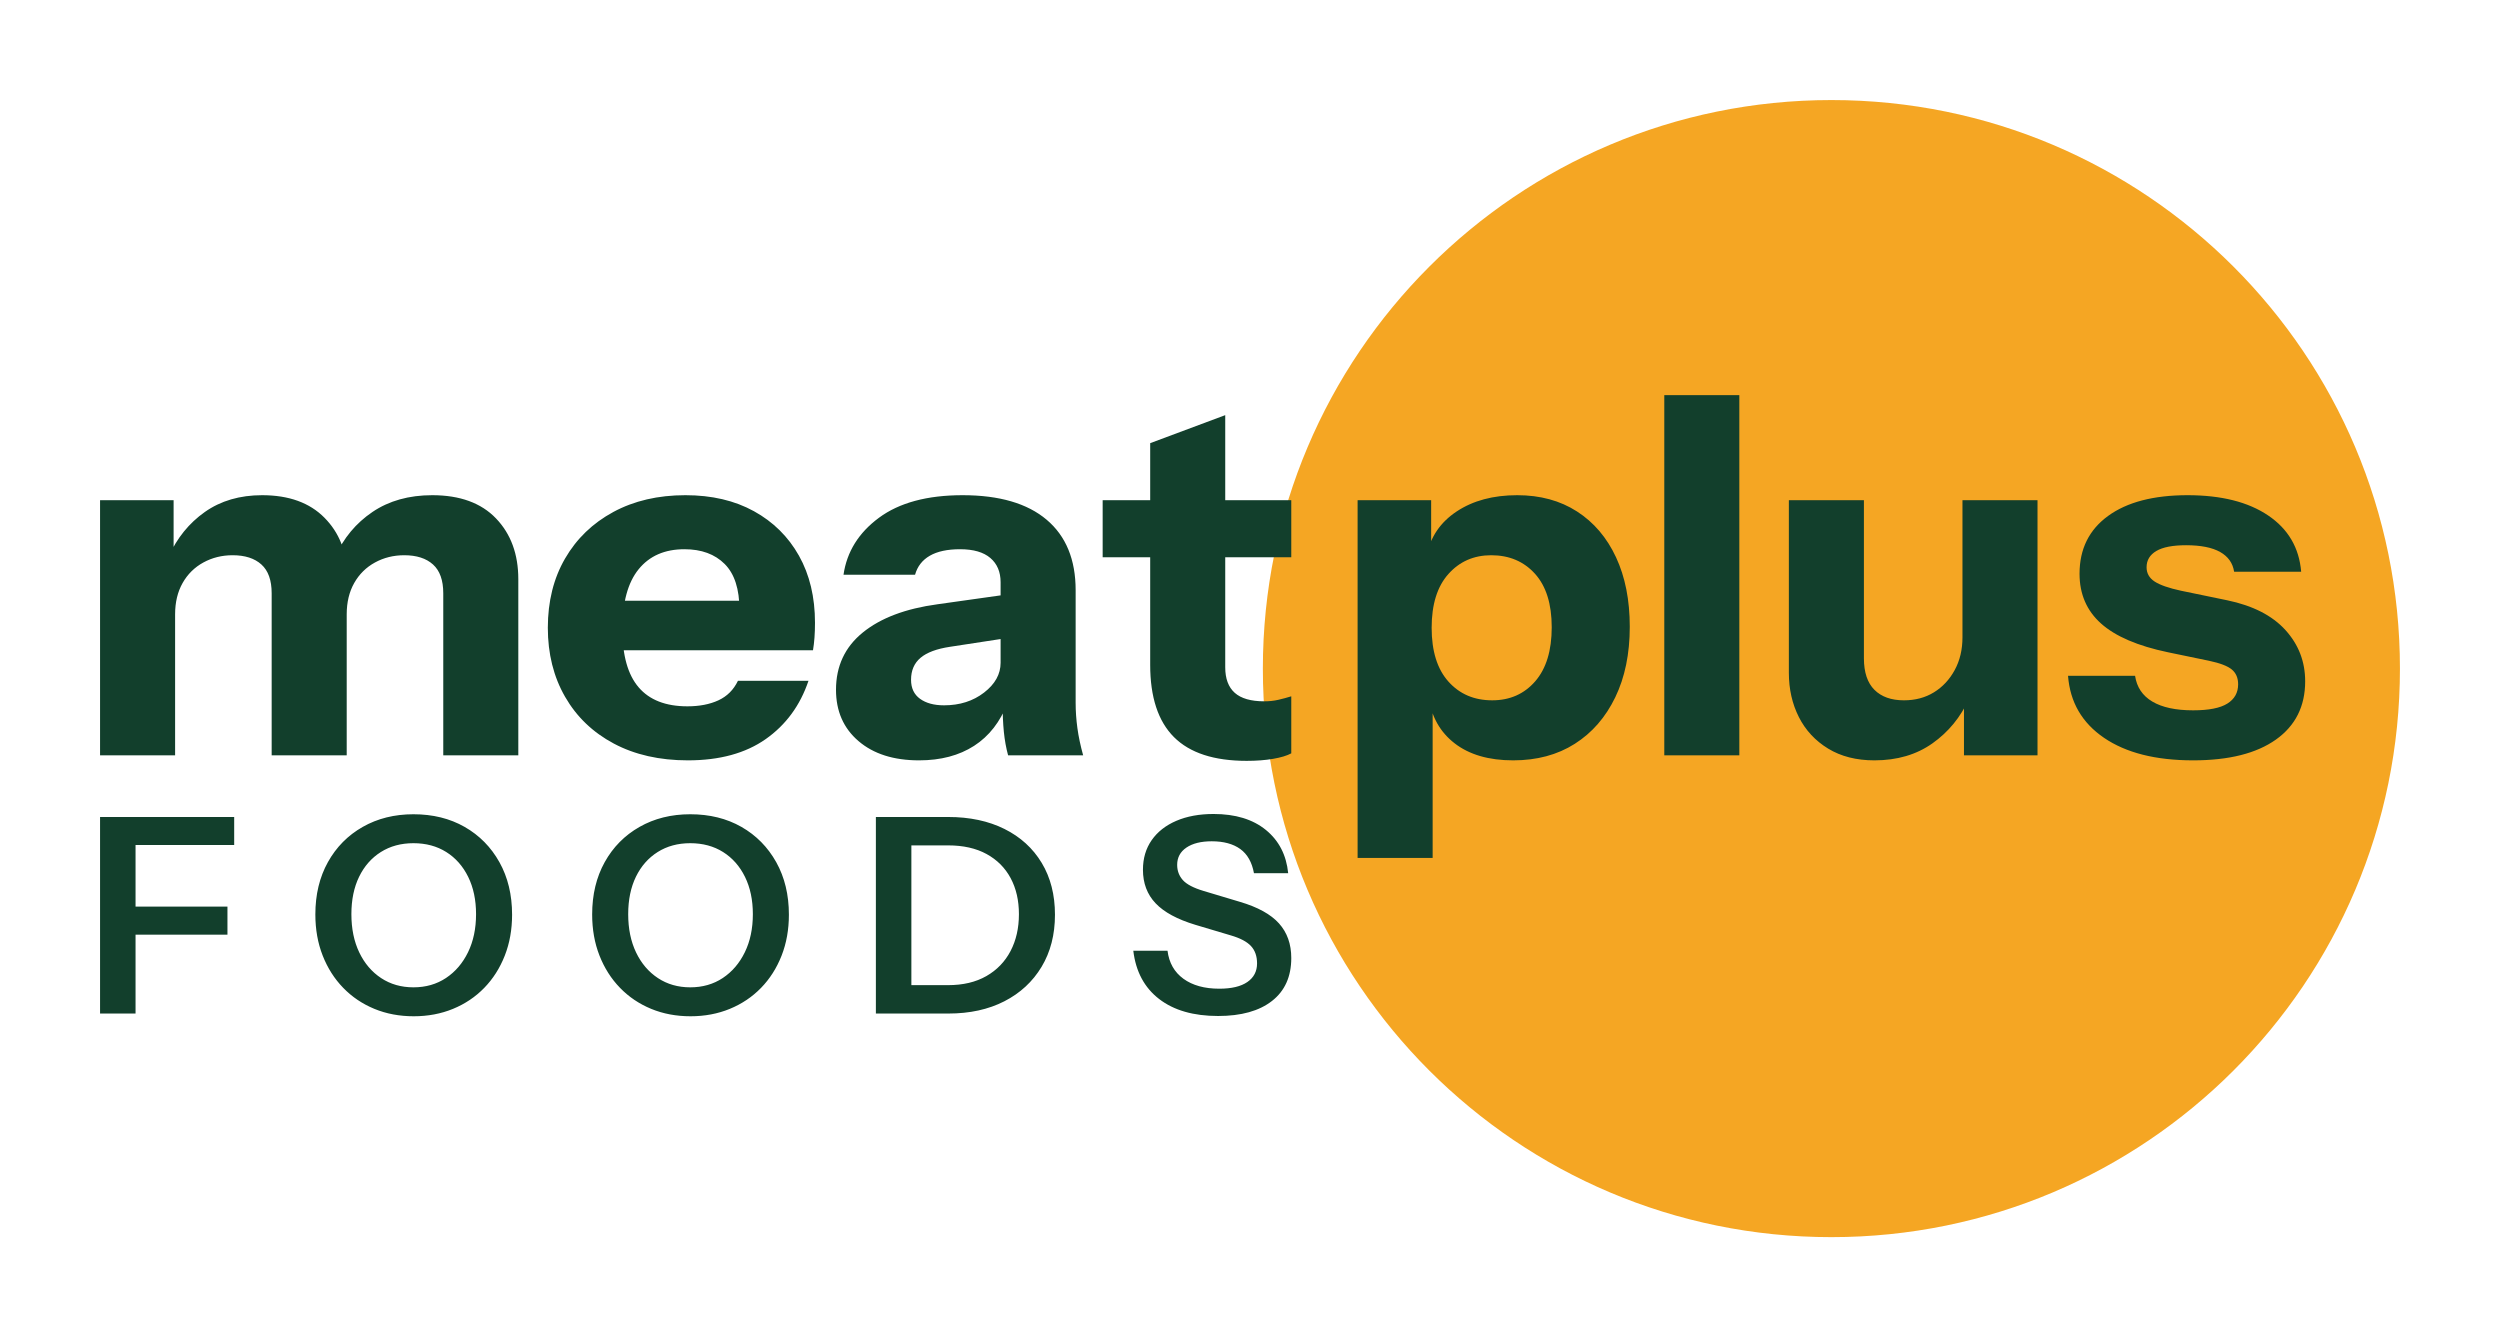
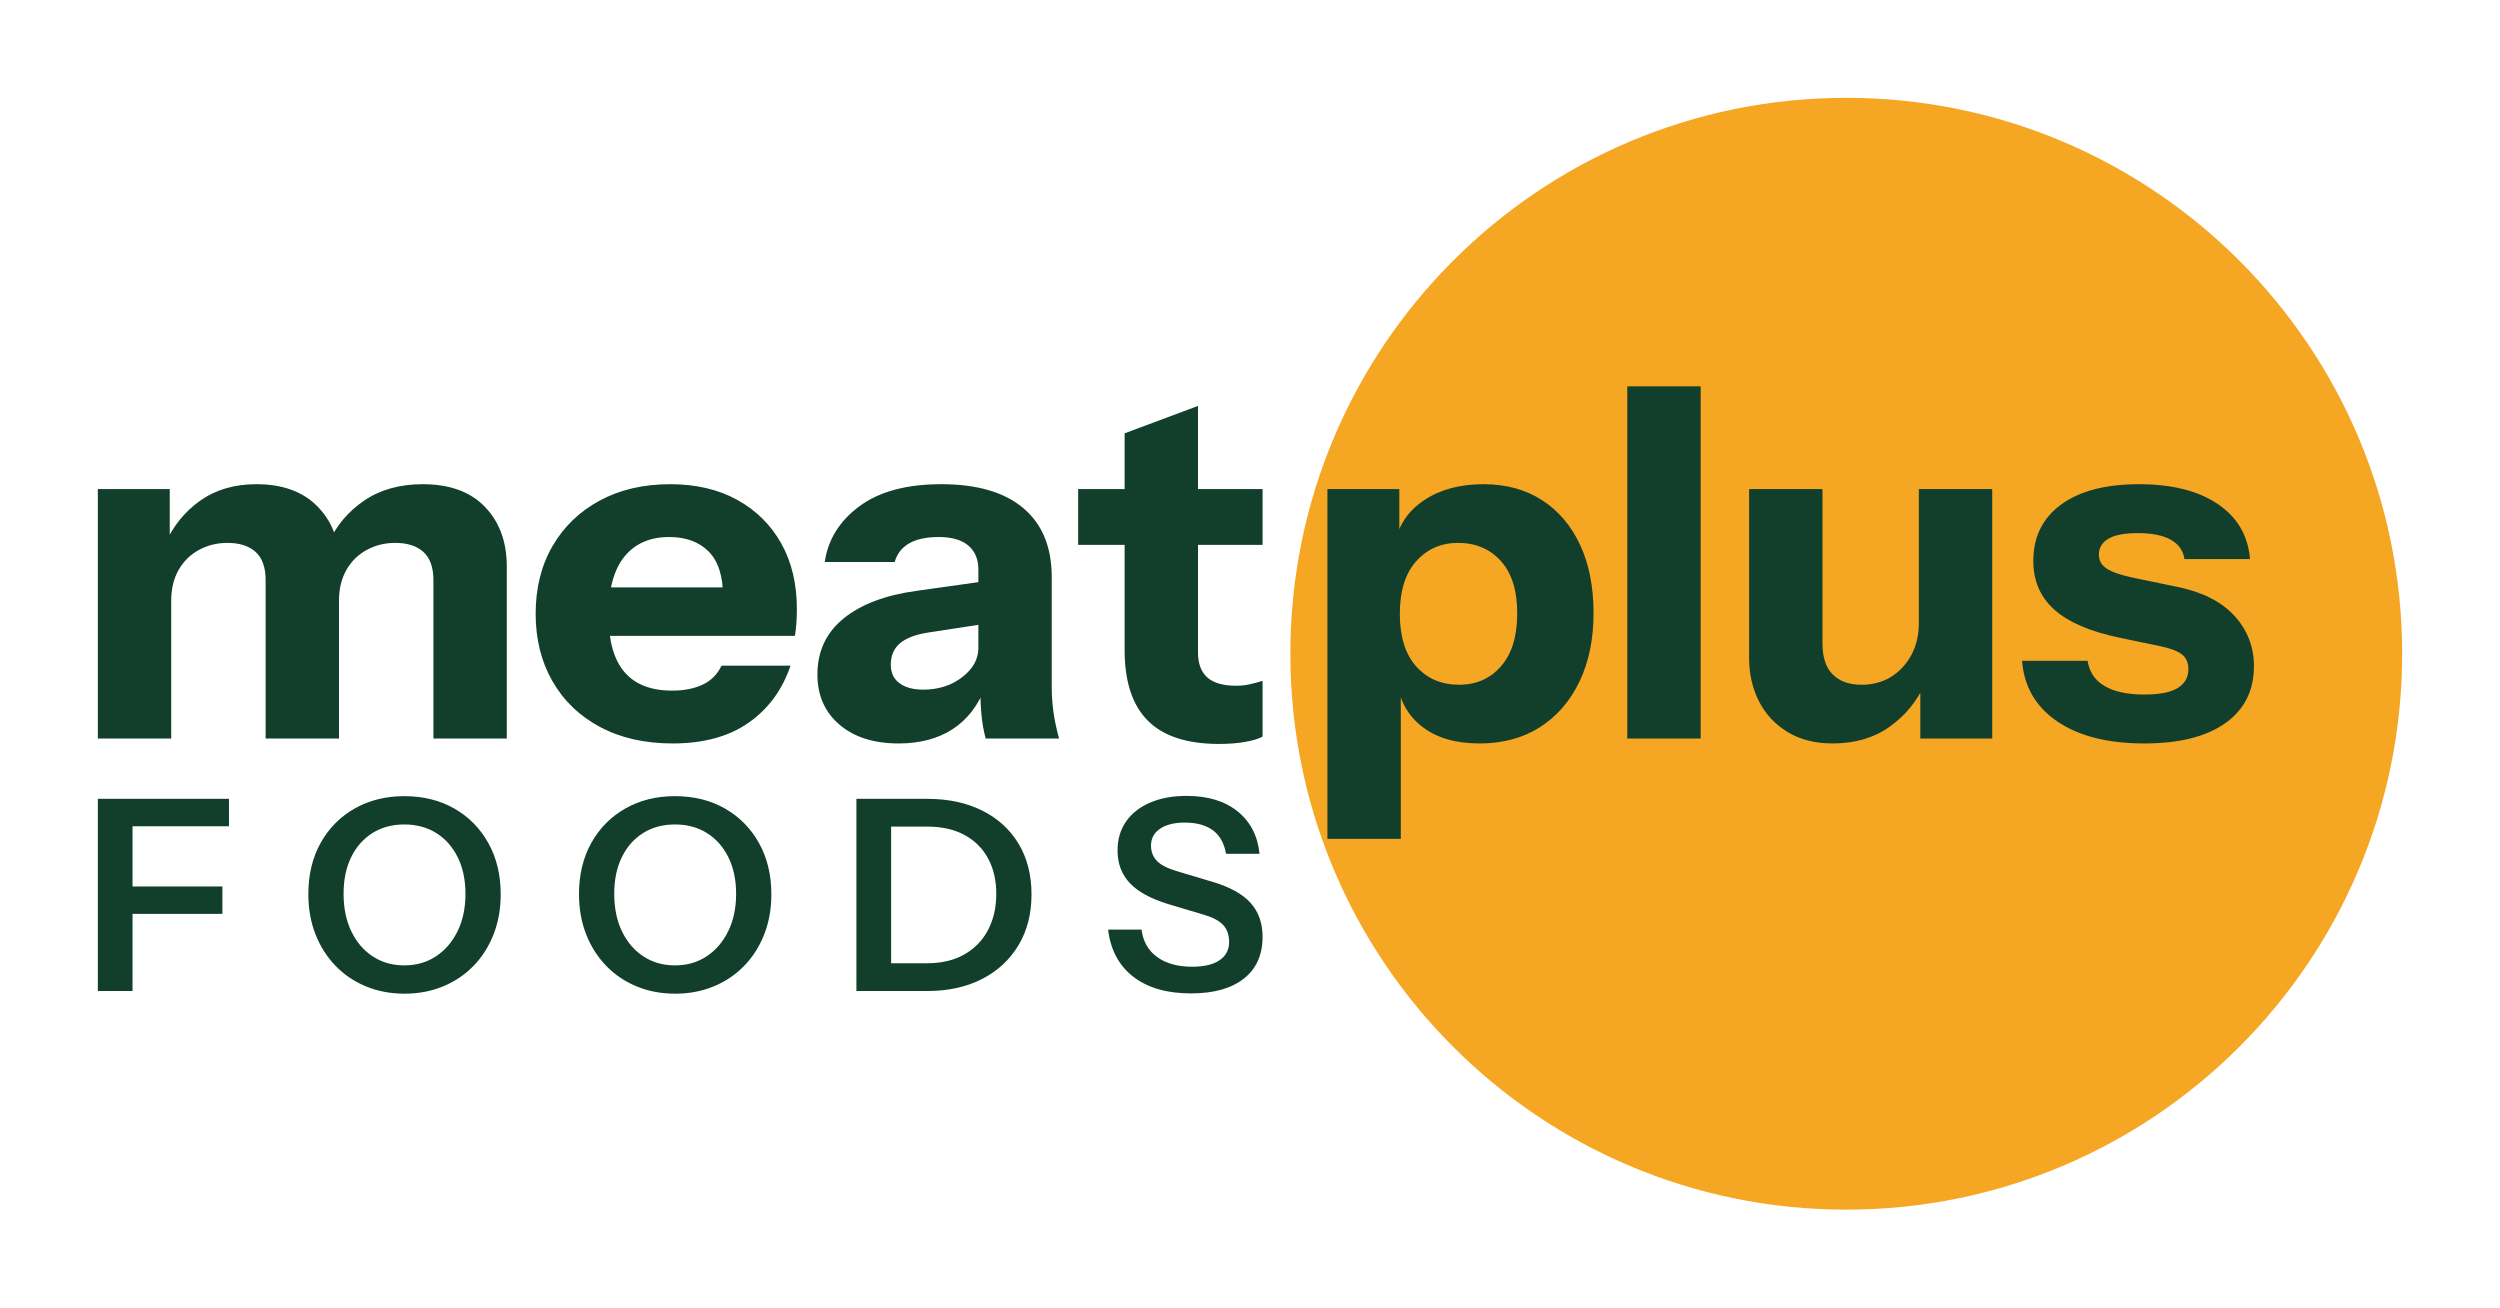
- <svg xmlns="http://www.w3.org/2000/svg" viewBox="-14.0 -150.98 499.7 267.28" width="499.7" height="267.28" role="img" aria-label="Meatplus Foods">
-   <circle cx="352.06" cy="-17.34" r="113.64" fill="#F5A623" />
+ <svg xmlns="http://www.w3.org/2000/svg" viewBox="-14.0 -150.98 511.06 267.28" width="511.06" height="267.28" role="img" aria-label="Meatplus Foods">
+   <circle cx="363.42" cy="-17.34" r="113.64" fill="#F5A623" />
  <path fill="#123F2C" d="M6.0 0.0V-51.0H20.7V-39.0H21.0V0.0ZM40.3 0.0V-32.4Q40.3 -36.3 38.25 -38.15Q36.2 -40.0 32.5 -40.0Q29.3 -40.0 26.65 -38.55Q24.0 -37.1 22.5 -34.45Q21.0 -31.8 21.0 -28.2L19.7 -39.7Q22.2 -45.3 26.95 -48.65Q31.7 -52.0 38.4 -52.0Q46.4 -52.0 50.85 -47.5Q55.3 -43.0 55.3 -36.2V0.0ZM74.6 0.0V-32.4Q74.6 -36.3 72.55 -38.15Q70.5 -40.0 66.8 -40.0Q63.6 -40.0 60.95 -38.55Q58.3 -37.1 56.8 -34.45Q55.3 -31.8 55.3 -28.2L53.0 -39.7Q55.5 -45.3 60.45 -48.65Q65.4 -52.0 72.4 -52.0Q80.7 -52.0 85.15 -47.35Q89.6 -42.7 89.6 -35.2V0.0ZM123.5 1.0Q115.0 1.0 108.7 -2.35Q102.4 -5.7 98.95 -11.7Q95.5 -17.7 95.5 -25.5Q95.5 -33.4 98.95 -39.35Q102.4 -45.3 108.6 -48.65Q114.8 -52.0 123.0 -52.0Q130.9 -52.0 136.7 -48.8Q142.5 -45.6 145.7 -39.9Q148.9 -34.2 148.9 -26.5Q148.9 -24.9 148.8 -23.55Q148.7 -22.2 148.5 -21.0H104.3V-30.9H136.4L133.8 -29.1Q133.8 -35.3 130.85 -38.25Q127.9 -41.2 122.8 -41.2Q116.9 -41.2 113.65 -37.2Q110.4 -33.2 110.4 -25.2Q110.4 -17.4 113.65 -13.6Q116.9 -9.8 123.4 -9.8Q127.0 -9.8 129.6 -11.0Q132.2 -12.2 133.5 -14.9H147.6Q145.1 -7.5 139.05 -3.25Q133.0 1.0 123.5 1.0ZM187.5 0.0Q186.9 -2.2 186.65 -4.7Q186.4 -7.2 186.4 -10.5H186.0V-34.6Q186.0 -37.7 183.95 -39.45Q181.9 -41.2 177.9 -41.2Q174.1 -41.2 171.85 -39.9Q169.6 -38.6 168.9 -36.1H154.6Q155.6 -43.0 161.7 -47.5Q167.8 -52.0 178.4 -52.0Q189.4 -52.0 195.2 -47.1Q201.0 -42.2 201.0 -33.0V-10.5Q201.0 -8.0 201.35 -5.45Q201.7 -2.9 202.5 0.0ZM169.7 1.0Q162.1 1.0 157.6 -2.85Q153.1 -6.7 153.1 -13.1Q153.1 -20.2 158.45 -24.55Q163.8 -28.9 173.4 -30.2L188.3 -32.3V-23.6L175.9 -21.7Q171.9 -21.1 170.0 -19.5Q168.1 -17.9 168.1 -15.1Q168.1 -12.6 169.9 -11.3Q171.7 -10.0 174.7 -10.0Q179.4 -10.0 182.7 -12.55Q186.0 -15.1 186.0 -18.5L187.4 -10.5Q185.2 -4.8 180.7 -1.9Q176.2 1.0 169.7 1.0ZM235.2 1.1Q225.4 1.1 220.65 -3.65Q215.9 -8.4 215.9 -18.1V-62.4L230.9 -68.0V-17.6Q230.9 -14.2 232.8 -12.5Q234.7 -10.8 238.7 -10.8Q240.2 -10.8 241.5 -11.1Q242.8 -11.4 244.1 -11.8V-0.4Q242.8 0.3 240.45 0.7Q238.1 1.1 235.2 1.1ZM206.4 -39.6V-51.0H244.1V-39.6Z" />
  <path fill="#123F2C" d="M6.0 51.606V12.32H13.093V51.606ZM9.383 35.837V30.235H31.463V35.837ZM9.383 17.922V12.32H32.809V17.922ZM68.694 52.152Q64.42 52.152 60.828 50.67Q57.236 49.187 54.599 46.468Q51.961 43.749 50.497 40.02Q49.033 36.292 49.033 31.799Q49.033 25.852 51.543 21.341Q54.053 16.831 58.5 14.302Q62.947 11.774 68.64 11.774Q74.442 11.774 78.871 14.302Q83.299 16.831 85.827 21.359Q88.356 25.888 88.356 31.854Q88.356 36.31 86.891 40.039Q85.427 43.767 82.79 46.477Q80.153 49.187 76.552 50.67Q72.95 52.152 68.694 52.152ZM68.64 46.368Q72.332 46.368 75.142 44.504Q77.952 42.639 79.553 39.347Q81.153 36.055 81.153 31.745Q81.153 27.489 79.58 24.288Q78.007 21.087 75.196 19.322Q72.386 17.558 68.64 17.558Q64.929 17.558 62.128 19.322Q59.327 21.087 57.781 24.26Q56.236 27.434 56.236 31.745Q56.236 36.11 57.809 39.393Q59.382 42.676 62.183 44.522Q64.984 46.368 68.64 46.368ZM124.022 52.152Q119.748 52.152 116.156 50.67Q112.564 49.187 109.927 46.468Q107.289 43.749 105.825 40.02Q104.361 36.292 104.361 31.799Q104.361 25.852 106.871 21.341Q109.381 16.831 113.828 14.302Q118.275 11.774 123.968 11.774Q129.77 11.774 134.199 14.302Q138.627 16.831 141.156 21.359Q143.684 25.888 143.684 31.854Q143.684 36.31 142.22 40.039Q140.755 43.767 138.118 46.477Q135.481 49.187 131.88 50.67Q128.278 52.152 124.022 52.152ZM123.968 46.368Q127.66 46.368 130.47 44.504Q133.28 42.639 134.881 39.347Q136.481 36.055 136.481 31.745Q136.481 27.489 134.908 24.288Q133.335 21.087 130.525 19.322Q127.715 17.558 123.968 17.558Q120.257 17.558 117.457 19.322Q114.656 21.087 113.11 24.26Q111.564 27.434 111.564 31.745Q111.564 36.11 113.137 39.393Q114.71 42.676 117.511 44.522Q120.312 46.368 123.968 46.368ZM165.382 51.606V45.931H175.513Q179.987 45.931 183.152 44.122Q186.316 42.312 187.99 39.111Q189.663 35.91 189.663 31.745Q189.663 27.634 188.008 24.542Q186.353 21.45 183.197 19.723Q180.042 17.995 175.513 17.995H165.491V12.32H175.513Q181.97 12.32 186.771 14.712Q191.573 17.103 194.219 21.496Q196.866 25.888 196.866 31.854Q196.866 37.82 194.192 42.267Q191.518 46.714 186.744 49.16Q181.97 51.606 175.567 51.606ZM161.071 51.606V12.32H168.165V51.606ZM229.477 52.097Q222.092 52.097 217.682 48.696Q213.271 45.295 212.525 39.056H219.364Q219.819 42.676 222.547 44.658Q225.275 46.641 229.713 46.641Q233.387 46.641 235.324 45.304Q237.261 43.967 237.261 41.585Q237.261 39.42 236.043 38.111Q234.824 36.801 232.005 35.983L224.93 33.873Q219.51 32.236 216.982 29.571Q214.453 26.907 214.453 22.869Q214.453 19.45 216.199 16.949Q217.945 14.448 221.128 13.084Q224.311 11.72 228.567 11.72Q235.115 11.72 239.026 14.912Q242.936 18.104 243.482 23.56H236.643Q236.043 20.268 233.906 18.722Q231.768 17.176 228.204 17.176Q225.003 17.176 223.147 18.431Q221.292 19.686 221.292 21.887Q221.292 23.651 222.42 24.924Q223.547 26.197 226.585 27.107L233.806 29.271Q239.189 30.854 241.645 33.591Q244.1 36.328 244.1 40.511Q244.1 46.077 240.253 49.087Q236.406 52.097 229.477 52.097Z" />
  <path fill="#123F2C" d="M288.458 1.0Q281.158 1.0 276.758 -2.4Q272.358 -5.8 271.558 -11.7L272.358 -11.8V20.5H257.358V-51.0H272.058V-39.7L271.158 -39.9Q272.258 -45.5 277.158 -48.75Q282.058 -52.0 289.258 -52.0Q296.158 -52.0 301.208 -48.75Q306.258 -45.5 309.008 -39.6Q311.758 -33.7 311.758 -25.7Q311.758 -17.6 308.858 -11.6Q305.958 -5.6 300.758 -2.3Q295.558 1.0 288.458 1.0ZM284.258 -11.0Q289.558 -11.0 292.858 -14.8Q296.158 -18.6 296.158 -25.6Q296.158 -32.6 292.808 -36.3Q289.458 -40.0 284.058 -40.0Q278.858 -40.0 275.508 -36.25Q272.158 -32.5 272.158 -25.5Q272.158 -18.5 275.508 -14.75Q278.858 -11.0 284.258 -11.0ZM318.658 0.0V-72.0H333.658V0.0ZM360.658 1.0Q355.258 1.0 351.408 -1.35Q347.558 -3.7 345.558 -7.65Q343.558 -11.6 343.558 -16.5V-51.0H358.558V-19.4Q358.558 -15.2 360.658 -13.1Q362.758 -11.0 366.558 -11.0Q369.958 -11.0 372.558 -12.6Q375.158 -14.2 376.708 -17.05Q378.258 -19.9 378.258 -23.6L379.558 -11.3Q377.058 -5.8 372.258 -2.4Q367.458 1.0 360.658 1.0ZM378.558 0.0V-12.0H378.258V-51.0H393.258V0.0ZM424.358 1.0Q413.158 1.0 406.558 -3.5Q399.958 -8.0 399.358 -15.9H412.758Q413.258 -12.5 416.208 -10.75Q419.158 -9.0 424.358 -9.0Q429.058 -9.0 431.208 -10.35Q433.358 -11.7 433.358 -14.2Q433.358 -16.1 432.108 -17.15Q430.858 -18.2 427.558 -18.9L419.358 -20.6Q410.258 -22.5 405.958 -26.35Q401.658 -30.2 401.658 -36.3Q401.658 -43.7 407.358 -47.85Q413.058 -52.0 423.258 -52.0Q433.358 -52.0 439.358 -47.95Q445.358 -43.9 445.958 -36.7H432.558Q432.158 -39.3 429.758 -40.65Q427.358 -42.0 422.958 -42.0Q418.958 -42.0 417.008 -40.85Q415.058 -39.7 415.058 -37.6Q415.058 -35.8 416.658 -34.75Q418.258 -33.7 421.958 -32.9L431.158 -31.0Q438.858 -29.4 442.808 -25.05Q446.758 -20.7 446.758 -14.8Q446.758 -7.3 440.908 -3.15Q435.058 1.0 424.358 1.0Z" />
</svg>
